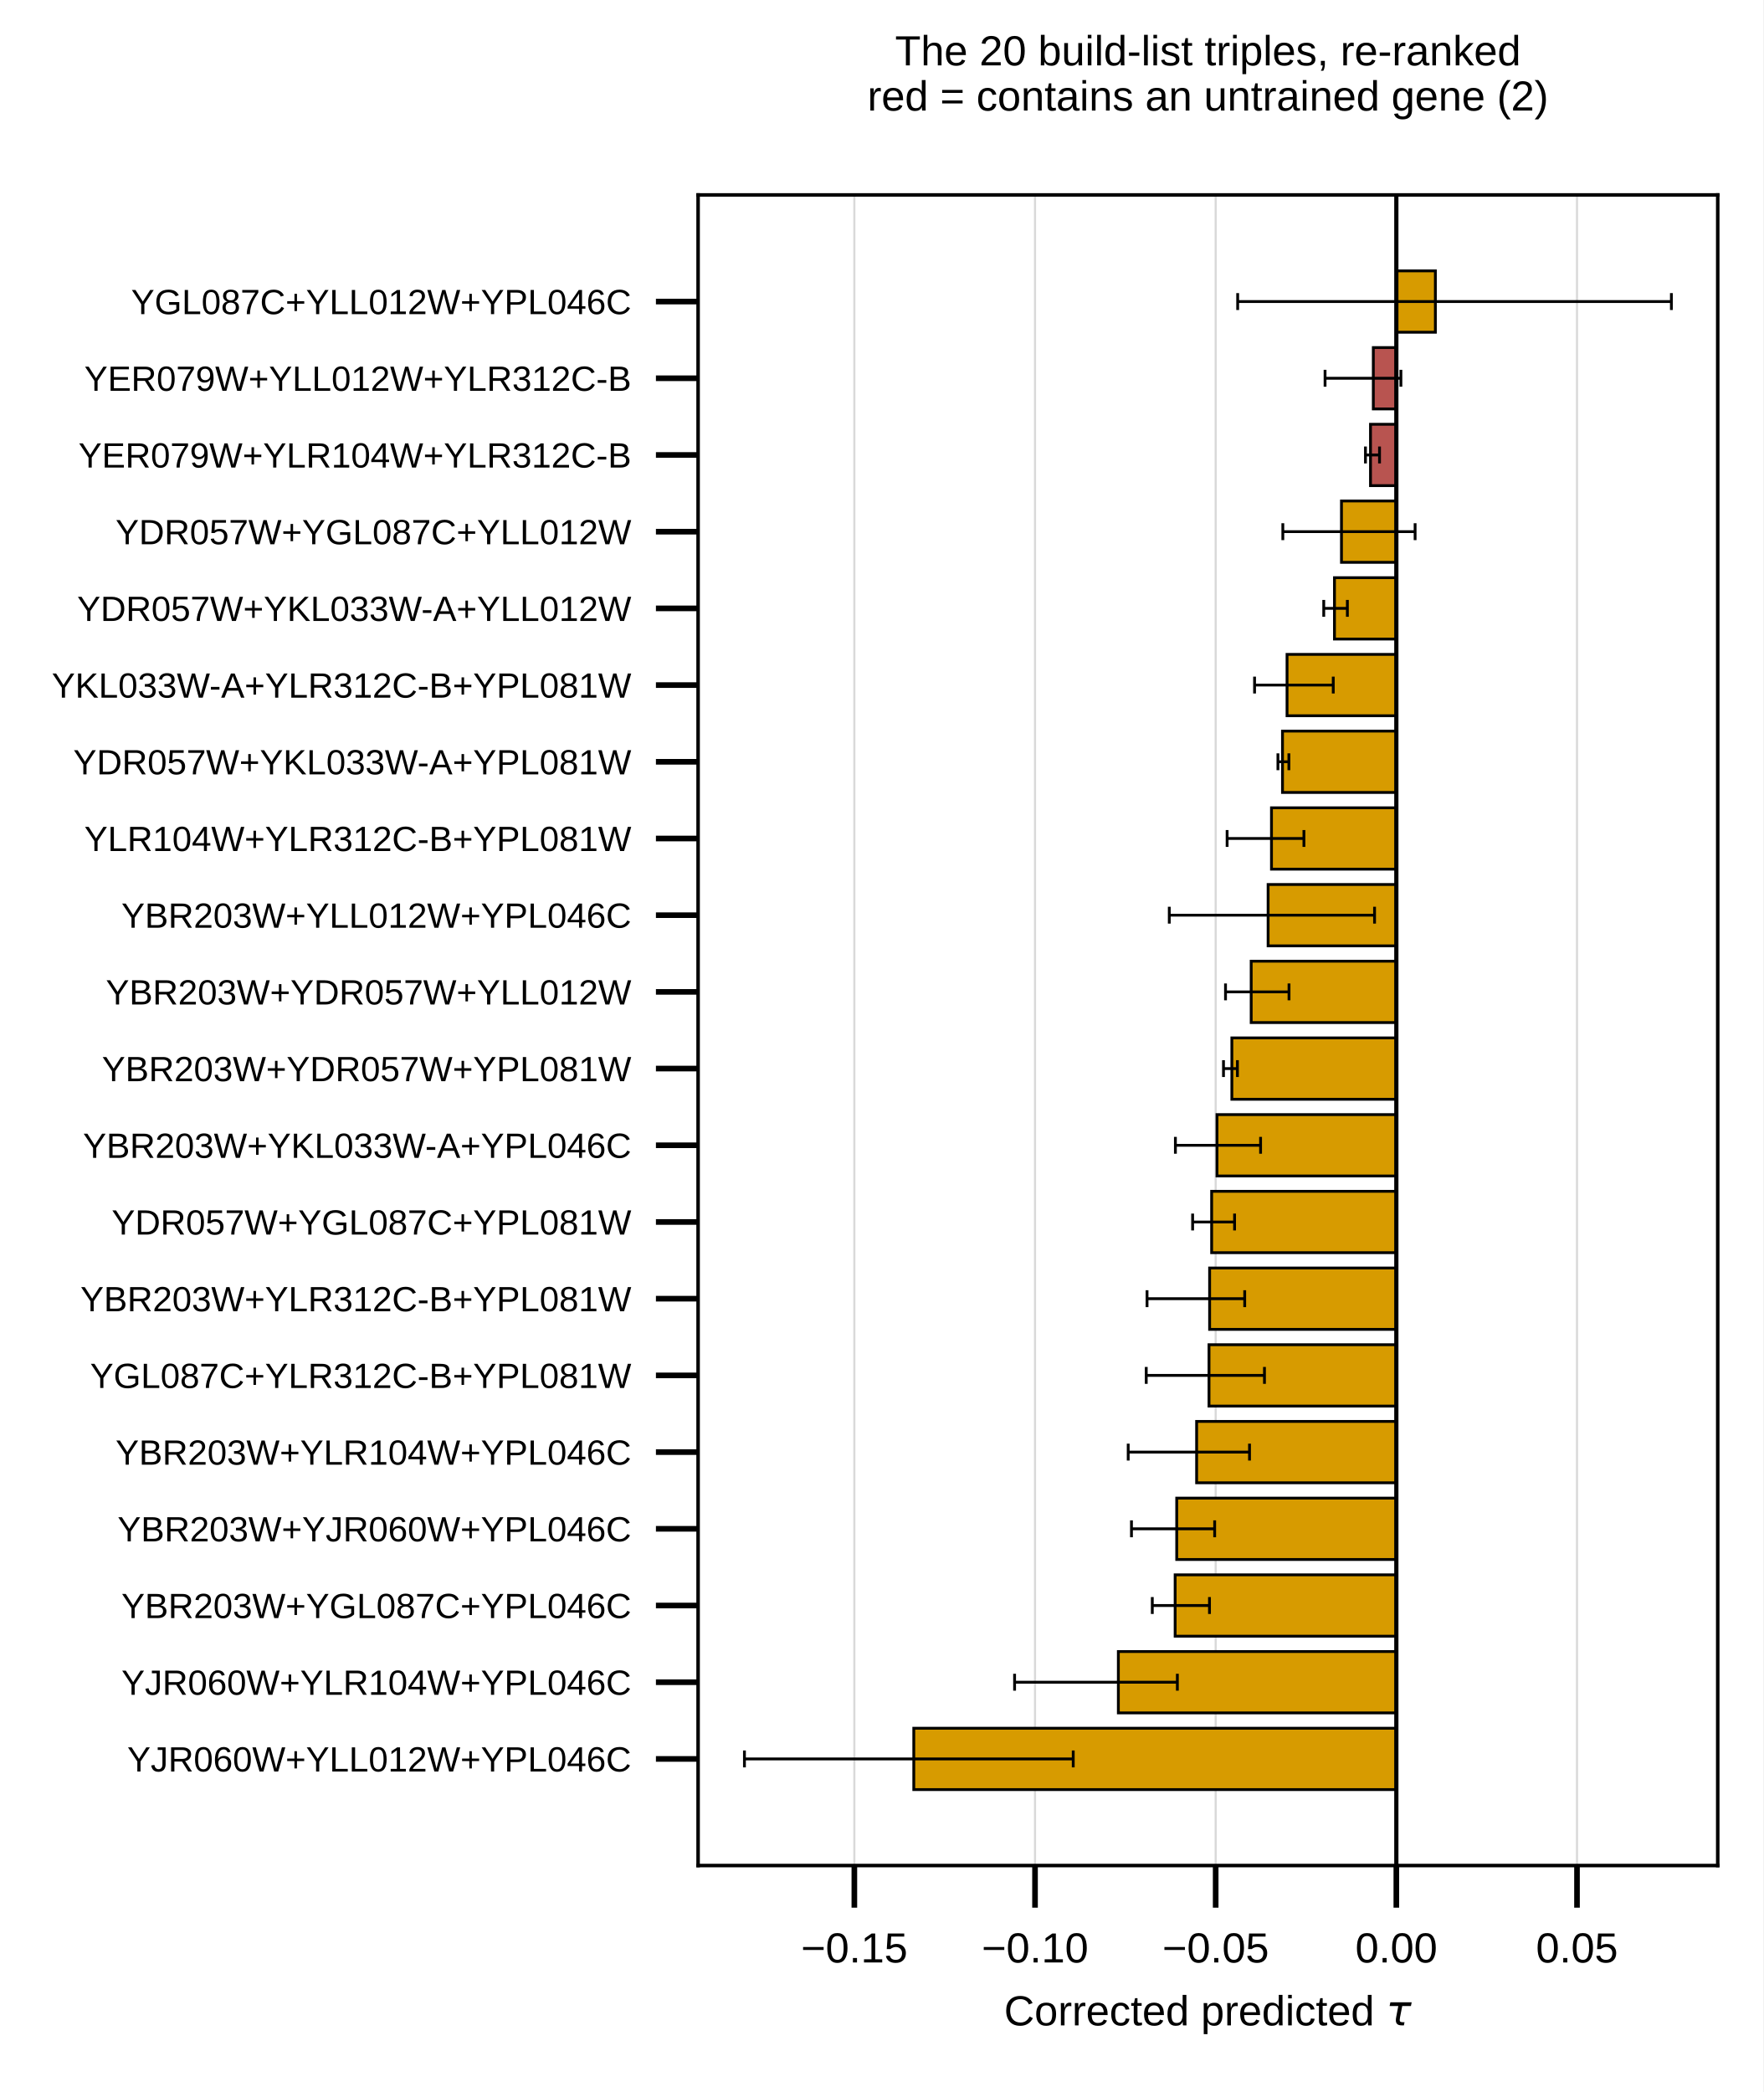
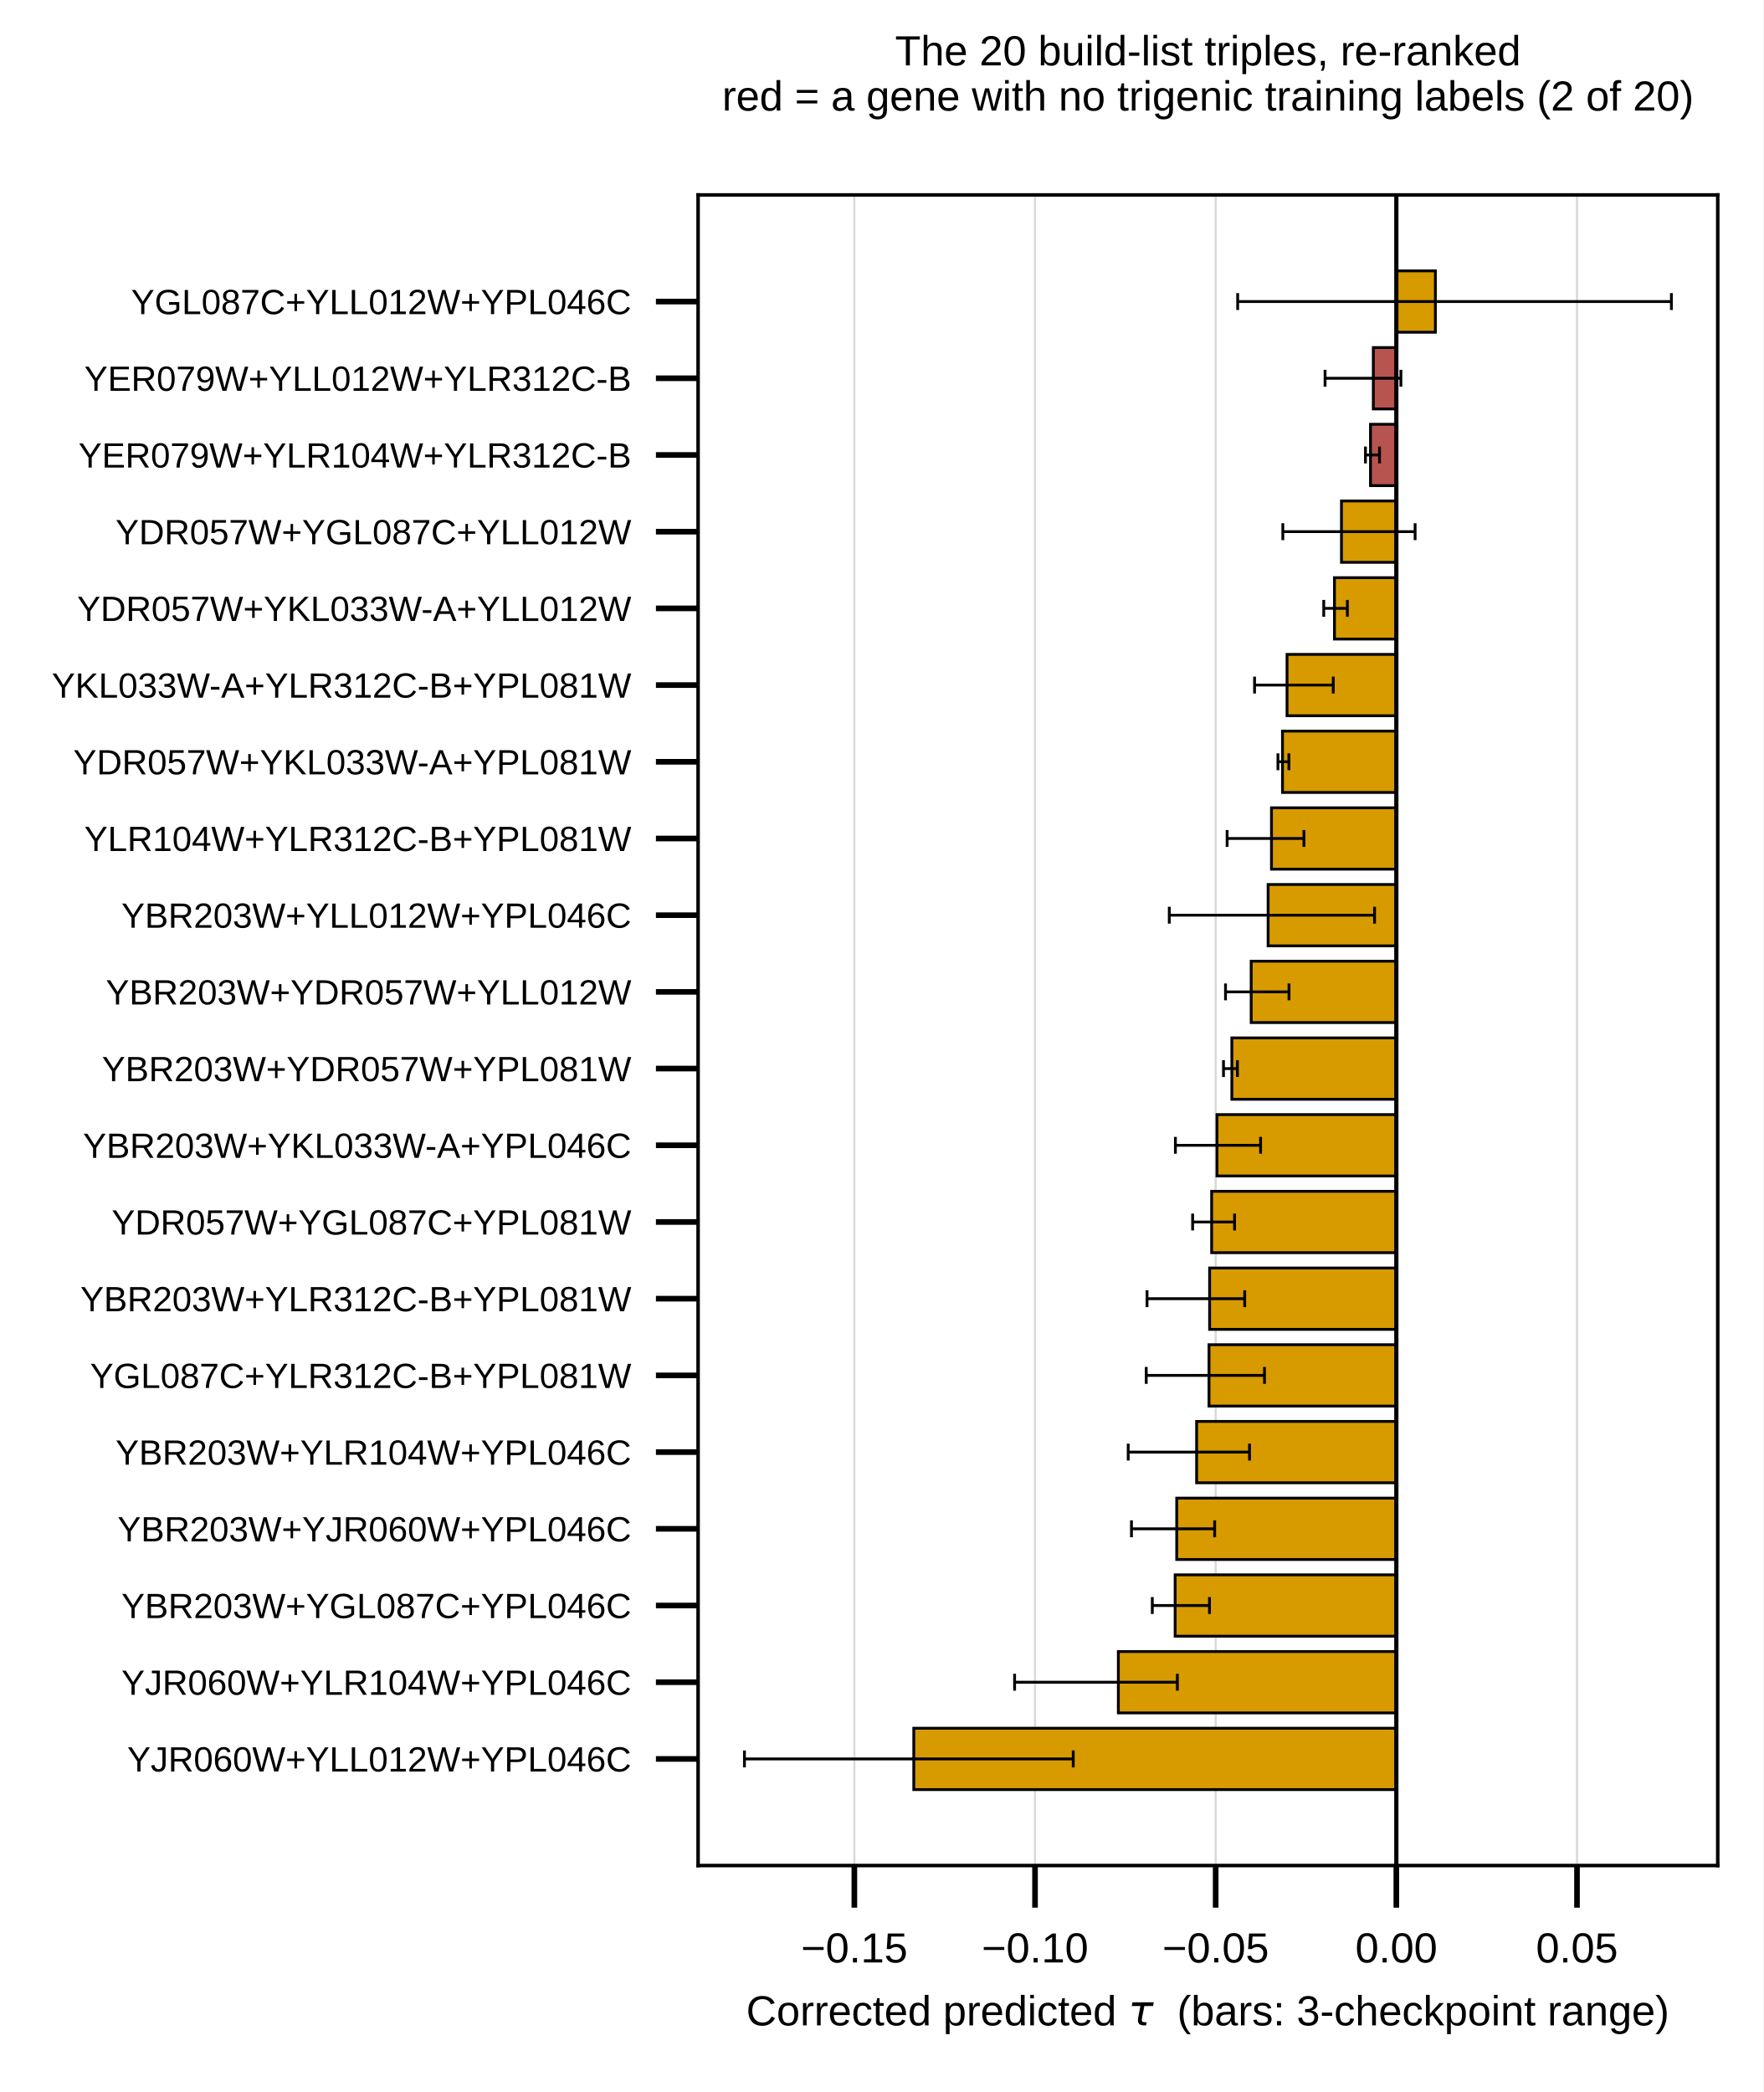
<svg xmlns="http://www.w3.org/2000/svg" xmlns:xlink="http://www.w3.org/1999/xlink" width="348.425" height="413.386" viewBox="0 0 348.425 413.386" version="1.1">
  <g transform="scale(1.388889)">
    <defs>
      <style type="text/css">*{stroke-linejoin: round; stroke-linecap: butt}</style>
    </defs>
    <g id="figure_1">
      <g id="patch_1">
        <path d="M 0 297.638  L 250.866 297.638  L 250.866 0  L 0 0  z " style="fill: #ffffff" />
      </g>
      <g id="axes_1">
        <g id="patch_2">
          <path d="M 99.32 265.418  L 244.386 265.418  L 244.386 27.734  L 99.32 27.734  z " style="fill: #ffffff" />
        </g>
        <g id="matplotlib.axis_1">
          <g id="xtick_1">
            <g id="line2d_1">
              <path d="M 121.55 265.418  L 121.55 27.734  " clip-path="url(#p823257dc7c)" style="fill: none; stroke: #d9d9d9; stroke-width: 0.3; stroke-linecap: square" />
            </g>
            <g id="line2d_2">
              <defs>
                <path id="m6b20dfb0a5" d="M 0 0  L 0 6  " style="stroke: #000000; stroke-width: 0.8" />
              </defs>
              <g>
                <use xlink:href="#m6b20dfb0a5" x="121.55" y="265.418" style="stroke: #000000; stroke-width: 0.8" />
              </g>
            </g>
            <g id="text_1">
              <text style="font-size: 6px; font-family: 'Arial'; text-anchor: middle" x="121.55" y="279.212" transform="rotate(-0 121.5503 279.2125)">−0.15</text>
            </g>
          </g>
          <g id="xtick_2">
            <g id="line2d_3">
              <path d="M 147.254 265.418  L 147.254 27.734  " clip-path="url(#p823257dc7c)" style="fill: none; stroke: #d9d9d9; stroke-width: 0.3; stroke-linecap: square" />
            </g>
            <g id="line2d_4">
              <g>
                <use xlink:href="#m6b20dfb0a5" x="147.254" y="265.418" style="stroke: #000000; stroke-width: 0.8" />
              </g>
            </g>
            <g id="text_2">
              <text style="font-size: 6px; font-family: 'Arial'; text-anchor: middle" x="147.254" y="279.212" transform="rotate(-0 147.2535 279.2125)">−0.10</text>
            </g>
          </g>
          <g id="xtick_3">
            <g id="line2d_5">
              <path d="M 172.957 265.418  L 172.957 27.734  " clip-path="url(#p823257dc7c)" style="fill: none; stroke: #d9d9d9; stroke-width: 0.3; stroke-linecap: square" />
            </g>
            <g id="line2d_6">
              <g>
                <use xlink:href="#m6b20dfb0a5" x="172.957" y="265.418" style="stroke: #000000; stroke-width: 0.8" />
              </g>
            </g>
            <g id="text_3">
              <text style="font-size: 6px; font-family: 'Arial'; text-anchor: middle" x="172.957" y="279.212" transform="rotate(-0 172.9568 279.2125)">−0.05</text>
            </g>
          </g>
          <g id="xtick_4">
            <g id="line2d_7">
              <path d="M 198.66 265.418  L 198.66 27.734  " clip-path="url(#p823257dc7c)" style="fill: none; stroke: #d9d9d9; stroke-width: 0.3; stroke-linecap: square" />
            </g>
            <g id="line2d_8">
              <g>
                <use xlink:href="#m6b20dfb0a5" x="198.66" y="265.418" style="stroke: #000000; stroke-width: 0.8" />
              </g>
            </g>
            <g id="text_4">
              <text style="font-size: 6px; font-family: 'Arial'; text-anchor: middle" x="198.66" y="279.212" transform="rotate(-0 198.66 279.2125)">0.00</text>
            </g>
          </g>
          <g id="xtick_5">
            <g id="line2d_9">
              <path d="M 224.363 265.418  L 224.363 27.734  " clip-path="url(#p823257dc7c)" style="fill: none; stroke: #d9d9d9; stroke-width: 0.3; stroke-linecap: square" />
            </g>
            <g id="line2d_10">
              <g>
                <use xlink:href="#m6b20dfb0a5" x="224.363" y="265.418" style="stroke: #000000; stroke-width: 0.8" />
              </g>
            </g>
            <g id="text_5">
              <text style="font-size: 6px; font-family: 'Arial'; text-anchor: middle" x="224.363" y="279.212" transform="rotate(-0 224.3633 279.2125)">0.05</text>
            </g>
          </g>
          <g id="text_6">
-             <g transform="translate(142.8431 288.785)">
+             <g transform="translate(106.1531 288.785)">
              <text>
                <tspan x="0" y="-0.625" style="font-size: 6px; font-family: 'Arial'">C</tspan>
                <tspan x="4.333" y="-0.625" style="font-size: 6px; font-family: 'Arial'">o</tspan>
                <tspan x="7.67" y="-0.625" style="font-size: 6px; font-family: 'Arial'">r</tspan>
                <tspan x="9.668" y="-0.625" style="font-size: 6px; font-family: 'Arial'">r</tspan>
                <tspan x="11.666" y="-0.625" style="font-size: 6px; font-family: 'Arial'">e</tspan>
                <tspan x="15.003" y="-0.625" style="font-size: 6px; font-family: 'Arial'">c</tspan>
                <tspan x="18.003" y="-0.625" style="font-size: 6px; font-family: 'Arial'">t</tspan>
                <tspan x="19.67" y="-0.625" style="font-size: 6px; font-family: 'Arial'">e</tspan>
                <tspan x="23.007" y="-0.625" style="font-size: 6px; font-family: 'Arial'">d</tspan>
                <tspan x="26.344" y="-0.625" style="font-size: 6px; font-family: 'Arial'"> </tspan>
                <tspan x="28.011" y="-0.625" style="font-size: 6px; font-family: 'Arial'">p</tspan>
                <tspan x="31.348" y="-0.625" style="font-size: 6px; font-family: 'Arial'">r</tspan>
                <tspan x="33.346" y="-0.625" style="font-size: 6px; font-family: 'Arial'">e</tspan>
                <tspan x="36.683" y="-0.625" style="font-size: 6px; font-family: 'Arial'">d</tspan>
                <tspan x="40.02" y="-0.625" style="font-size: 6px; font-family: 'Arial'">i</tspan>
                <tspan x="41.353" y="-0.625" style="font-size: 6px; font-family: 'Arial'">c</tspan>
                <tspan x="44.353" y="-0.625" style="font-size: 6px; font-family: 'Arial'">t</tspan>
                <tspan x="46.02" y="-0.625" style="font-size: 6px; font-family: 'Arial'">e</tspan>
                <tspan x="49.356" y="-0.625" style="font-size: 6px; font-family: 'Arial'">d</tspan>
                <tspan x="52.693" y="-0.625" style="font-size: 6px; font-family: 'Arial'"> </tspan>
+                 <tspan x="57.973" y="-0.625" style="font-size: 6px; font-family: 'Arial'"> </tspan>
+                 <tspan x="59.64" y="-0.625" style="font-size: 6px; font-family: 'Arial'"> </tspan>
+                 <tspan x="61.307" y="-0.625" style="font-size: 6px; font-family: 'Arial'">(</tspan>
+                 <tspan x="63.305" y="-0.625" style="font-size: 6px; font-family: 'Arial'">b</tspan>
+                 <tspan x="66.642" y="-0.625" style="font-size: 6px; font-family: 'Arial'">a</tspan>
+                 <tspan x="69.979" y="-0.625" style="font-size: 6px; font-family: 'Arial'">r</tspan>
+                 <tspan x="71.977" y="-0.625" style="font-size: 6px; font-family: 'Arial'">s</tspan>
+                 <tspan x="74.977" y="-0.625" style="font-size: 6px; font-family: 'Arial'">:</tspan>
+                 <tspan x="76.644" y="-0.625" style="font-size: 6px; font-family: 'Arial'"> </tspan>
+                 <tspan x="78.311" y="-0.625" style="font-size: 6px; font-family: 'Arial'">3</tspan>
+                 <tspan x="81.647" y="-0.625" style="font-size: 6px; font-family: 'Arial'">-</tspan>
+                 <tspan x="83.646" y="-0.625" style="font-size: 6px; font-family: 'Arial'">c</tspan>
+                 <tspan x="86.646" y="-0.625" style="font-size: 6px; font-family: 'Arial'">h</tspan>
+                 <tspan x="89.982" y="-0.625" style="font-size: 6px; font-family: 'Arial'">e</tspan>
+                 <tspan x="93.319" y="-0.625" style="font-size: 6px; font-family: 'Arial'">c</tspan>
+                 <tspan x="96.319" y="-0.625" style="font-size: 6px; font-family: 'Arial'">k</tspan>
+                 <tspan x="99.319" y="-0.625" style="font-size: 6px; font-family: 'Arial'">p</tspan>
+                 <tspan x="102.656" y="-0.625" style="font-size: 6px; font-family: 'Arial'">o</tspan>
+                 <tspan x="105.993" y="-0.625" style="font-size: 6px; font-family: 'Arial'">i</tspan>
+                 <tspan x="107.326" y="-0.625" style="font-size: 6px; font-family: 'Arial'">n</tspan>
+                 <tspan x="110.663" y="-0.625" style="font-size: 6px; font-family: 'Arial'">t</tspan>
+                 <tspan x="112.33" y="-0.625" style="font-size: 6px; font-family: 'Arial'"> </tspan>
+                 <tspan x="113.997" y="-0.625" style="font-size: 6px; font-family: 'Arial'">r</tspan>
+                 <tspan x="115.995" y="-0.625" style="font-size: 6px; font-family: 'Arial'">a</tspan>
+                 <tspan x="119.332" y="-0.625" style="font-size: 6px; font-family: 'Arial'">n</tspan>
+                 <tspan x="122.669" y="-0.625" style="font-size: 6px; font-family: 'Arial'">g</tspan>
+                 <tspan x="126.006" y="-0.625" style="font-size: 6px; font-family: 'Arial'">e</tspan>
+                 <tspan x="129.343" y="-0.625" style="font-size: 6px; font-family: 'Arial'">)</tspan>
                <tspan x="54.36" y="-0.625" style="font-style: oblique; font-size: 6px; font-family: 'DejaVu Sans'">τ</tspan>
              </text>
            </g>
          </g>
        </g>
        <g id="matplotlib.axis_2">
          <g id="ytick_1">
            <g id="line2d_11">
              <defs>
                <path id="m7f276a3b4d" d="M 0 0  L -6 0  " style="stroke: #000000; stroke-width: 0.8" />
              </defs>
              <g>
                <use xlink:href="#m7f276a3b4d" x="99.32" y="42.903" style="stroke: #000000; stroke-width: 0.8" />
              </g>
            </g>
            <g id="text_7">
              <text style="font-size: 5px; font-family: 'Arial'; text-anchor: end" x="89.82" y="44.693" transform="rotate(-0 89.82 44.69267)">YGL087C+YLL012W+YPL046C</text>
            </g>
          </g>
          <g id="ytick_2">
            <g id="line2d_12">
              <g>
                <use xlink:href="#m7f276a3b4d" x="99.32" y="53.816" style="stroke: #000000; stroke-width: 0.8" />
              </g>
            </g>
            <g id="text_8">
              <text style="font-size: 5px; font-family: 'Arial'; text-anchor: end" x="89.82" y="55.606" transform="rotate(-0 89.82 55.6056)">YER079W+YLL012W+YLR312C-B</text>
            </g>
          </g>
          <g id="ytick_3">
            <g id="line2d_13">
              <g>
                <use xlink:href="#m7f276a3b4d" x="99.32" y="64.729" style="stroke: #000000; stroke-width: 0.8" />
              </g>
            </g>
            <g id="text_9">
              <text style="font-size: 5px; font-family: 'Arial'; text-anchor: end" x="89.82" y="66.519" transform="rotate(-0 89.82 66.51852)">YER079W+YLR104W+YLR312C-B</text>
            </g>
          </g>
          <g id="ytick_4">
            <g id="line2d_14">
              <g>
                <use xlink:href="#m7f276a3b4d" x="99.32" y="75.642" style="stroke: #000000; stroke-width: 0.8" />
              </g>
            </g>
            <g id="text_10">
              <text style="font-size: 5px; font-family: 'Arial'; text-anchor: end" x="89.82" y="77.431" transform="rotate(-0 89.82 77.43145)">YDR057W+YGL087C+YLL012W</text>
            </g>
          </g>
          <g id="ytick_5">
            <g id="line2d_15">
              <g>
                <use xlink:href="#m7f276a3b4d" x="99.32" y="86.555" style="stroke: #000000; stroke-width: 0.8" />
              </g>
            </g>
            <g id="text_11">
              <text style="font-size: 5px; font-family: 'Arial'; text-anchor: end" x="89.82" y="88.344" transform="rotate(-0 89.82 88.34438)">YDR057W+YKL033W-A+YLL012W</text>
            </g>
          </g>
          <g id="ytick_6">
            <g id="line2d_16">
              <g>
                <use xlink:href="#m7f276a3b4d" x="99.32" y="97.468" style="stroke: #000000; stroke-width: 0.8" />
              </g>
            </g>
            <g id="text_12">
              <text style="font-size: 5px; font-family: 'Arial'; text-anchor: end" x="89.82" y="99.257" transform="rotate(-0 89.82 99.25731)">YKL033W-A+YLR312C-B+YPL081W</text>
            </g>
          </g>
          <g id="ytick_7">
            <g id="line2d_17">
              <g>
                <use xlink:href="#m7f276a3b4d" x="99.32" y="108.381" style="stroke: #000000; stroke-width: 0.8" />
              </g>
            </g>
            <g id="text_13">
              <text style="font-size: 5px; font-family: 'Arial'; text-anchor: end" x="89.82" y="110.17" transform="rotate(-0 89.82 110.1702)">YDR057W+YKL033W-A+YPL081W</text>
            </g>
          </g>
          <g id="ytick_8">
            <g id="line2d_18">
              <g>
                <use xlink:href="#m7f276a3b4d" x="99.32" y="119.294" style="stroke: #000000; stroke-width: 0.8" />
              </g>
            </g>
            <g id="text_14">
              <text style="font-size: 5px; font-family: 'Arial'; text-anchor: end" x="89.82" y="121.083" transform="rotate(-0 89.82 121.0832)">YLR104W+YLR312C-B+YPL081W</text>
            </g>
          </g>
          <g id="ytick_9">
            <g id="line2d_19">
              <g>
                <use xlink:href="#m7f276a3b4d" x="99.32" y="130.207" style="stroke: #000000; stroke-width: 0.8" />
              </g>
            </g>
            <g id="text_15">
              <text style="font-size: 5px; font-family: 'Arial'; text-anchor: end" x="89.82" y="131.996" transform="rotate(-0 89.82 131.9961)">YBR203W+YLL012W+YPL046C</text>
            </g>
          </g>
          <g id="ytick_10">
            <g id="line2d_20">
              <g>
                <use xlink:href="#m7f276a3b4d" x="99.32" y="141.12" style="stroke: #000000; stroke-width: 0.8" />
              </g>
            </g>
            <g id="text_16">
              <text style="font-size: 5px; font-family: 'Arial'; text-anchor: end" x="89.82" y="142.909" transform="rotate(-0 89.82 142.909)">YBR203W+YDR057W+YLL012W</text>
            </g>
          </g>
          <g id="ytick_11">
            <g id="line2d_21">
              <g>
                <use xlink:href="#m7f276a3b4d" x="99.32" y="152.032" style="stroke: #000000; stroke-width: 0.8" />
              </g>
            </g>
            <g id="text_17">
              <text style="font-size: 5px; font-family: 'Arial'; text-anchor: end" x="89.82" y="153.822" transform="rotate(-0 89.82 153.8219)">YBR203W+YDR057W+YPL081W</text>
            </g>
          </g>
          <g id="ytick_12">
            <g id="line2d_22">
              <g>
                <use xlink:href="#m7f276a3b4d" x="99.32" y="162.945" style="stroke: #000000; stroke-width: 0.8" />
              </g>
            </g>
            <g id="text_18">
              <text style="font-size: 5px; font-family: 'Arial'; text-anchor: end" x="89.82" y="164.735" transform="rotate(-0 89.82 164.7349)">YBR203W+YKL033W-A+YPL046C</text>
            </g>
          </g>
          <g id="ytick_13">
            <g id="line2d_23">
              <g>
                <use xlink:href="#m7f276a3b4d" x="99.32" y="173.858" style="stroke: #000000; stroke-width: 0.8" />
              </g>
            </g>
            <g id="text_19">
              <text style="font-size: 5px; font-family: 'Arial'; text-anchor: end" x="89.82" y="175.648" transform="rotate(-0 89.82 175.6478)">YDR057W+YGL087C+YPL081W</text>
            </g>
          </g>
          <g id="ytick_14">
            <g id="line2d_24">
              <g>
                <use xlink:href="#m7f276a3b4d" x="99.32" y="184.771" style="stroke: #000000; stroke-width: 0.8" />
              </g>
            </g>
            <g id="text_20">
              <text style="font-size: 5px; font-family: 'Arial'; text-anchor: end" x="89.82" y="186.561" transform="rotate(-0 89.82 186.5607)">YBR203W+YLR312C-B+YPL081W</text>
            </g>
          </g>
          <g id="ytick_15">
            <g id="line2d_25">
              <g>
                <use xlink:href="#m7f276a3b4d" x="99.32" y="195.684" style="stroke: #000000; stroke-width: 0.8" />
              </g>
            </g>
            <g id="text_21">
              <text style="font-size: 5px; font-family: 'Arial'; text-anchor: end" x="89.82" y="197.474" transform="rotate(-0 89.82 197.4736)">YGL087C+YLR312C-B+YPL081W</text>
            </g>
          </g>
          <g id="ytick_16">
            <g id="line2d_26">
              <g>
                <use xlink:href="#m7f276a3b4d" x="99.32" y="206.597" style="stroke: #000000; stroke-width: 0.8" />
              </g>
            </g>
            <g id="text_22">
              <text style="font-size: 5px; font-family: 'Arial'; text-anchor: end" x="89.82" y="208.387" transform="rotate(-0 89.82 208.3866)">YBR203W+YLR104W+YPL046C</text>
            </g>
          </g>
          <g id="ytick_17">
            <g id="line2d_27">
              <g>
                <use xlink:href="#m7f276a3b4d" x="99.32" y="217.51" style="stroke: #000000; stroke-width: 0.8" />
              </g>
            </g>
            <g id="text_23">
              <text style="font-size: 5px; font-family: 'Arial'; text-anchor: end" x="89.82" y="219.299" transform="rotate(-0 89.82 219.2995)">YBR203W+YJR060W+YPL046C</text>
            </g>
          </g>
          <g id="ytick_18">
            <g id="line2d_28">
              <g>
                <use xlink:href="#m7f276a3b4d" x="99.32" y="228.423" style="stroke: #000000; stroke-width: 0.8" />
              </g>
            </g>
            <g id="text_24">
              <text style="font-size: 5px; font-family: 'Arial'; text-anchor: end" x="89.82" y="230.212" transform="rotate(-0 89.82 230.2124)">YBR203W+YGL087C+YPL046C</text>
            </g>
          </g>
          <g id="ytick_19">
            <g id="line2d_29">
              <g>
                <use xlink:href="#m7f276a3b4d" x="99.32" y="239.336" style="stroke: #000000; stroke-width: 0.8" />
              </g>
            </g>
            <g id="text_25">
              <text style="font-size: 5px; font-family: 'Arial'; text-anchor: end" x="89.82" y="241.125" transform="rotate(-0 89.82 241.1254)">YJR060W+YLR104W+YPL046C</text>
            </g>
          </g>
          <g id="ytick_20">
            <g id="line2d_30">
              <g>
                <use xlink:href="#m7f276a3b4d" x="99.32" y="250.249" style="stroke: #000000; stroke-width: 0.8" />
              </g>
            </g>
            <g id="text_26">
              <text style="font-size: 5px; font-family: 'Arial'; text-anchor: end" x="89.82" y="252.038" transform="rotate(-0 89.82 252.0383)">YJR060W+YLL012W+YPL046C</text>
            </g>
          </g>
        </g>
        <g id="patch_3">
          <path d="M 198.66 47.268  L 204.215 47.268  L 204.215 38.538  L 198.66 38.538  z " clip-path="url(#p823257dc7c)" style="fill: #d79b00; stroke: #000000; stroke-width: 0.4; stroke-linejoin: miter" />
        </g>
        <g id="patch_4">
          <path d="M 198.66 58.181  L 195.385 58.181  L 195.385 49.451  L 198.66 49.451  z " clip-path="url(#p823257dc7c)" style="fill: #b85450; stroke: #000000; stroke-width: 0.4; stroke-linejoin: miter" />
        </g>
        <g id="patch_5">
          <path d="M 198.66 69.094  L 194.983 69.094  L 194.983 60.364  L 198.66 60.364  z " clip-path="url(#p823257dc7c)" style="fill: #b85450; stroke: #000000; stroke-width: 0.4; stroke-linejoin: miter" />
        </g>
        <g id="patch_6">
          <path d="M 198.66 80.007  L 190.854 80.007  L 190.854 71.277  L 198.66 71.277  z " clip-path="url(#p823257dc7c)" style="fill: #d79b00; stroke: #000000; stroke-width: 0.4; stroke-linejoin: miter" />
        </g>
        <g id="patch_7">
          <path d="M 198.66 90.92  L 189.857 90.92  L 189.857 82.19  L 198.66 82.19  z " clip-path="url(#p823257dc7c)" style="fill: #d79b00; stroke: #000000; stroke-width: 0.4; stroke-linejoin: miter" />
        </g>
        <g id="patch_8">
          <path d="M 198.66 101.833  L 183.111 101.833  L 183.111 93.103  L 198.66 93.103  z " clip-path="url(#p823257dc7c)" style="fill: #d79b00; stroke: #000000; stroke-width: 0.4; stroke-linejoin: miter" />
        </g>
        <g id="patch_9">
          <path d="M 198.66 112.746  L 182.464 112.746  L 182.464 104.016  L 198.66 104.016  z " clip-path="url(#p823257dc7c)" style="fill: #d79b00; stroke: #000000; stroke-width: 0.4; stroke-linejoin: miter" />
        </g>
        <g id="patch_10">
          <path d="M 198.66 123.659  L 180.897 123.659  L 180.897 114.929  L 198.66 114.929  z " clip-path="url(#p823257dc7c)" style="fill: #d79b00; stroke: #000000; stroke-width: 0.4; stroke-linejoin: miter" />
        </g>
        <g id="patch_11">
          <path d="M 198.66 134.572  L 180.417 134.572  L 180.417 125.841  L 198.66 125.841  z " clip-path="url(#p823257dc7c)" style="fill: #d79b00; stroke: #000000; stroke-width: 0.4; stroke-linejoin: miter" />
        </g>
        <g id="patch_12">
          <path d="M 198.66 145.485  L 178.009 145.485  L 178.009 136.754  L 198.66 136.754  z " clip-path="url(#p823257dc7c)" style="fill: #d79b00; stroke: #000000; stroke-width: 0.4; stroke-linejoin: miter" />
        </g>
        <g id="patch_13">
          <path d="M 198.66 156.398  L 175.259 156.398  L 175.259 147.667  L 198.66 147.667  z " clip-path="url(#p823257dc7c)" style="fill: #d79b00; stroke: #000000; stroke-width: 0.4; stroke-linejoin: miter" />
        </g>
        <g id="patch_14">
          <path d="M 198.66 167.311  L 173.144 167.311  L 173.144 158.58  L 198.66 158.58  z " clip-path="url(#p823257dc7c)" style="fill: #d79b00; stroke: #000000; stroke-width: 0.4; stroke-linejoin: miter" />
        </g>
        <g id="patch_15">
          <path d="M 198.66 178.224  L 172.383 178.224  L 172.383 169.493  L 198.66 169.493  z " clip-path="url(#p823257dc7c)" style="fill: #d79b00; stroke: #000000; stroke-width: 0.4; stroke-linejoin: miter" />
        </g>
        <g id="patch_16">
          <path d="M 198.66 189.136  L 172.095 189.136  L 172.095 180.406  L 198.66 180.406  z " clip-path="url(#p823257dc7c)" style="fill: #d79b00; stroke: #000000; stroke-width: 0.4; stroke-linejoin: miter" />
        </g>
        <g id="patch_17">
          <path d="M 198.66 200.049  L 172.008 200.049  L 172.008 191.319  L 198.66 191.319  z " clip-path="url(#p823257dc7c)" style="fill: #d79b00; stroke: #000000; stroke-width: 0.4; stroke-linejoin: miter" />
        </g>
        <g id="patch_18">
          <path d="M 198.66 210.962  L 170.246 210.962  L 170.246 202.232  L 198.66 202.232  z " clip-path="url(#p823257dc7c)" style="fill: #d79b00; stroke: #000000; stroke-width: 0.4; stroke-linejoin: miter" />
        </g>
        <g id="patch_19">
          <path d="M 198.66 221.875  L 167.415 221.875  L 167.415 213.145  L 198.66 213.145  z " clip-path="url(#p823257dc7c)" style="fill: #d79b00; stroke: #000000; stroke-width: 0.4; stroke-linejoin: miter" />
        </g>
        <g id="patch_20">
          <path d="M 198.66 232.788  L 167.19 232.788  L 167.19 224.058  L 198.66 224.058  z " clip-path="url(#p823257dc7c)" style="fill: #d79b00; stroke: #000000; stroke-width: 0.4; stroke-linejoin: miter" />
        </g>
        <g id="patch_21">
          <path d="M 198.66 243.701  L 159.11 243.701  L 159.11 234.971  L 198.66 234.971  z " clip-path="url(#p823257dc7c)" style="fill: #d79b00; stroke: #000000; stroke-width: 0.4; stroke-linejoin: miter" />
        </g>
        <g id="patch_22">
          <path d="M 198.66 254.614  L 130.006 254.614  L 130.006 245.884  L 198.66 245.884  z " clip-path="url(#p823257dc7c)" style="fill: #d79b00; stroke: #000000; stroke-width: 0.4; stroke-linejoin: miter" />
        </g>
        <g id="LineCollection_1">
          <path d="M 176.087 42.903  L 237.792 42.903  " clip-path="url(#p823257dc7c)" style="fill: none; stroke: #000000; stroke-width: 0.4" />
          <path d="M 188.519 53.816  L 199.308 53.816  " clip-path="url(#p823257dc7c)" style="fill: none; stroke: #000000; stroke-width: 0.4" />
          <path d="M 194.267 64.729  L 196.268 64.729  " clip-path="url(#p823257dc7c)" style="fill: none; stroke: #000000; stroke-width: 0.4" />
          <path d="M 182.511 75.642  L 201.33 75.642  " clip-path="url(#p823257dc7c)" style="fill: none; stroke: #000000; stroke-width: 0.4" />
          <path d="M 188.332 86.555  L 191.694 86.555  " clip-path="url(#p823257dc7c)" style="fill: none; stroke: #000000; stroke-width: 0.4" />
          <path d="M 178.49 97.468  L 189.686 97.468  " clip-path="url(#p823257dc7c)" style="fill: none; stroke: #000000; stroke-width: 0.4" />
          <path d="M 181.814 108.381  L 183.374 108.381  " clip-path="url(#p823257dc7c)" style="fill: none; stroke: #000000; stroke-width: 0.4" />
          <path d="M 174.585 119.294  L 185.512 119.294  " clip-path="url(#p823257dc7c)" style="fill: none; stroke: #000000; stroke-width: 0.4" />
          <path d="M 166.357 130.207  L 195.561 130.207  " clip-path="url(#p823257dc7c)" style="fill: none; stroke: #000000; stroke-width: 0.4" />
          <path d="M 174.357 141.12  L 183.391 141.12  " clip-path="url(#p823257dc7c)" style="fill: none; stroke: #000000; stroke-width: 0.4" />
          <path d="M 174.069 152.032  L 176.051 152.032  " clip-path="url(#p823257dc7c)" style="fill: none; stroke: #000000; stroke-width: 0.4" />
          <path d="M 167.227 162.945  L 179.346 162.945  " clip-path="url(#p823257dc7c)" style="fill: none; stroke: #000000; stroke-width: 0.4" />
          <path d="M 169.677 173.858  L 175.646 173.858  " clip-path="url(#p823257dc7c)" style="fill: none; stroke: #000000; stroke-width: 0.4" />
          <path d="M 163.191 184.771  L 177.087 184.771  " clip-path="url(#p823257dc7c)" style="fill: none; stroke: #000000; stroke-width: 0.4" />
          <path d="M 163.077 195.684  L 179.899 195.684  " clip-path="url(#p823257dc7c)" style="fill: none; stroke: #000000; stroke-width: 0.4" />
          <path d="M 160.513 206.597  L 177.771 206.597  " clip-path="url(#p823257dc7c)" style="fill: none; stroke: #000000; stroke-width: 0.4" />
          <path d="M 160.977 217.51  L 172.813 217.51  " clip-path="url(#p823257dc7c)" style="fill: none; stroke: #000000; stroke-width: 0.4" />
          <path d="M 163.939 228.423  L 172.076 228.423  " clip-path="url(#p823257dc7c)" style="fill: none; stroke: #000000; stroke-width: 0.4" />
          <path d="M 144.348 239.336  L 167.506 239.336  " clip-path="url(#p823257dc7c)" style="fill: none; stroke: #000000; stroke-width: 0.4" />
          <path d="M 105.914 250.249  L 152.691 250.249  " clip-path="url(#p823257dc7c)" style="fill: none; stroke: #000000; stroke-width: 0.4" />
        </g>
        <g id="line2d_31">
          <defs>
            <path id="m60237ffc16" d="M 0 1.2  L 0 -1.2  " style="stroke: #000000; stroke-width: 0.4" />
          </defs>
          <g clip-path="url(#p823257dc7c)">
            <use xlink:href="#m60237ffc16" x="176.087" y="42.903" style="stroke: #000000; stroke-width: 0.4" />
            <use xlink:href="#m60237ffc16" x="188.519" y="53.816" style="stroke: #000000; stroke-width: 0.4" />
            <use xlink:href="#m60237ffc16" x="194.267" y="64.729" style="stroke: #000000; stroke-width: 0.4" />
            <use xlink:href="#m60237ffc16" x="182.511" y="75.642" style="stroke: #000000; stroke-width: 0.4" />
            <use xlink:href="#m60237ffc16" x="188.332" y="86.555" style="stroke: #000000; stroke-width: 0.4" />
            <use xlink:href="#m60237ffc16" x="178.49" y="97.468" style="stroke: #000000; stroke-width: 0.4" />
            <use xlink:href="#m60237ffc16" x="181.814" y="108.381" style="stroke: #000000; stroke-width: 0.4" />
            <use xlink:href="#m60237ffc16" x="174.585" y="119.294" style="stroke: #000000; stroke-width: 0.4" />
            <use xlink:href="#m60237ffc16" x="166.357" y="130.207" style="stroke: #000000; stroke-width: 0.4" />
            <use xlink:href="#m60237ffc16" x="174.357" y="141.12" style="stroke: #000000; stroke-width: 0.4" />
            <use xlink:href="#m60237ffc16" x="174.069" y="152.032" style="stroke: #000000; stroke-width: 0.4" />
            <use xlink:href="#m60237ffc16" x="167.227" y="162.945" style="stroke: #000000; stroke-width: 0.4" />
            <use xlink:href="#m60237ffc16" x="169.677" y="173.858" style="stroke: #000000; stroke-width: 0.4" />
            <use xlink:href="#m60237ffc16" x="163.191" y="184.771" style="stroke: #000000; stroke-width: 0.4" />
            <use xlink:href="#m60237ffc16" x="163.077" y="195.684" style="stroke: #000000; stroke-width: 0.4" />
            <use xlink:href="#m60237ffc16" x="160.513" y="206.597" style="stroke: #000000; stroke-width: 0.4" />
            <use xlink:href="#m60237ffc16" x="160.977" y="217.51" style="stroke: #000000; stroke-width: 0.4" />
            <use xlink:href="#m60237ffc16" x="163.939" y="228.423" style="stroke: #000000; stroke-width: 0.4" />
            <use xlink:href="#m60237ffc16" x="144.348" y="239.336" style="stroke: #000000; stroke-width: 0.4" />
            <use xlink:href="#m60237ffc16" x="105.914" y="250.249" style="stroke: #000000; stroke-width: 0.4" />
          </g>
        </g>
        <g id="line2d_32">
          <g clip-path="url(#p823257dc7c)">
            <use xlink:href="#m60237ffc16" x="237.792" y="42.903" style="stroke: #000000; stroke-width: 0.4" />
            <use xlink:href="#m60237ffc16" x="199.308" y="53.816" style="stroke: #000000; stroke-width: 0.4" />
            <use xlink:href="#m60237ffc16" x="196.268" y="64.729" style="stroke: #000000; stroke-width: 0.4" />
            <use xlink:href="#m60237ffc16" x="201.33" y="75.642" style="stroke: #000000; stroke-width: 0.4" />
            <use xlink:href="#m60237ffc16" x="191.694" y="86.555" style="stroke: #000000; stroke-width: 0.4" />
            <use xlink:href="#m60237ffc16" x="189.686" y="97.468" style="stroke: #000000; stroke-width: 0.4" />
            <use xlink:href="#m60237ffc16" x="183.374" y="108.381" style="stroke: #000000; stroke-width: 0.4" />
            <use xlink:href="#m60237ffc16" x="185.512" y="119.294" style="stroke: #000000; stroke-width: 0.4" />
            <use xlink:href="#m60237ffc16" x="195.561" y="130.207" style="stroke: #000000; stroke-width: 0.4" />
            <use xlink:href="#m60237ffc16" x="183.391" y="141.12" style="stroke: #000000; stroke-width: 0.4" />
            <use xlink:href="#m60237ffc16" x="176.051" y="152.032" style="stroke: #000000; stroke-width: 0.4" />
            <use xlink:href="#m60237ffc16" x="179.346" y="162.945" style="stroke: #000000; stroke-width: 0.4" />
            <use xlink:href="#m60237ffc16" x="175.646" y="173.858" style="stroke: #000000; stroke-width: 0.4" />
            <use xlink:href="#m60237ffc16" x="177.087" y="184.771" style="stroke: #000000; stroke-width: 0.4" />
            <use xlink:href="#m60237ffc16" x="179.899" y="195.684" style="stroke: #000000; stroke-width: 0.4" />
            <use xlink:href="#m60237ffc16" x="177.771" y="206.597" style="stroke: #000000; stroke-width: 0.4" />
            <use xlink:href="#m60237ffc16" x="172.813" y="217.51" style="stroke: #000000; stroke-width: 0.4" />
            <use xlink:href="#m60237ffc16" x="172.076" y="228.423" style="stroke: #000000; stroke-width: 0.4" />
            <use xlink:href="#m60237ffc16" x="167.506" y="239.336" style="stroke: #000000; stroke-width: 0.4" />
            <use xlink:href="#m60237ffc16" x="152.691" y="250.249" style="stroke: #000000; stroke-width: 0.4" />
          </g>
        </g>
        <g id="line2d_33">
          <path d="M 198.66 265.418  L 198.66 27.734  " clip-path="url(#p823257dc7c)" style="fill: none; stroke: #000000; stroke-width: 0.6; stroke-linecap: square" />
        </g>
        <g id="patch_23">
          <path d="M 99.32 265.418  L 99.32 27.734  " style="fill: none; stroke: #000000; stroke-width: 0.5; stroke-linejoin: miter; stroke-linecap: square" />
        </g>
        <g id="patch_24">
          <path d="M 244.386 265.418  L 244.386 27.734  " style="fill: none; stroke: #000000; stroke-width: 0.5; stroke-linejoin: miter; stroke-linecap: square" />
        </g>
        <g id="patch_25">
          <path d="M 99.32 265.418  L 244.386 265.418  " style="fill: none; stroke: #000000; stroke-width: 0.5; stroke-linejoin: miter; stroke-linecap: square" />
        </g>
        <g id="patch_26">
          <path d="M 99.32 27.734  L 244.386 27.734  " style="fill: none; stroke: #000000; stroke-width: 0.5; stroke-linejoin: miter; stroke-linecap: square" />
        </g>
        <g id="text_27">
          <text style="font-size: 6px; font-family: 'Arial'" transform="translate(127.3368 9.300375)">The 20 build-list triples, re-ranked</text>
-           <text style="font-size: 6px; font-family: 'Arial'" transform="translate(123.4073 15.73425)">red = contains an untrained gene (2)</text>
+           <text style="font-size: 6px; font-family: 'Arial'" transform="translate(102.7335 15.73425)">red = a gene with no trigenic training labels (2 of 20)</text>
        </g>
      </g>
    </g>
    <defs>
      <clipPath id="p823257dc7c">
        <rect x="99.32" y="27.734" width="145.066" height="237.684" />
      </clipPath>
    </defs>
  </g>
</svg>
